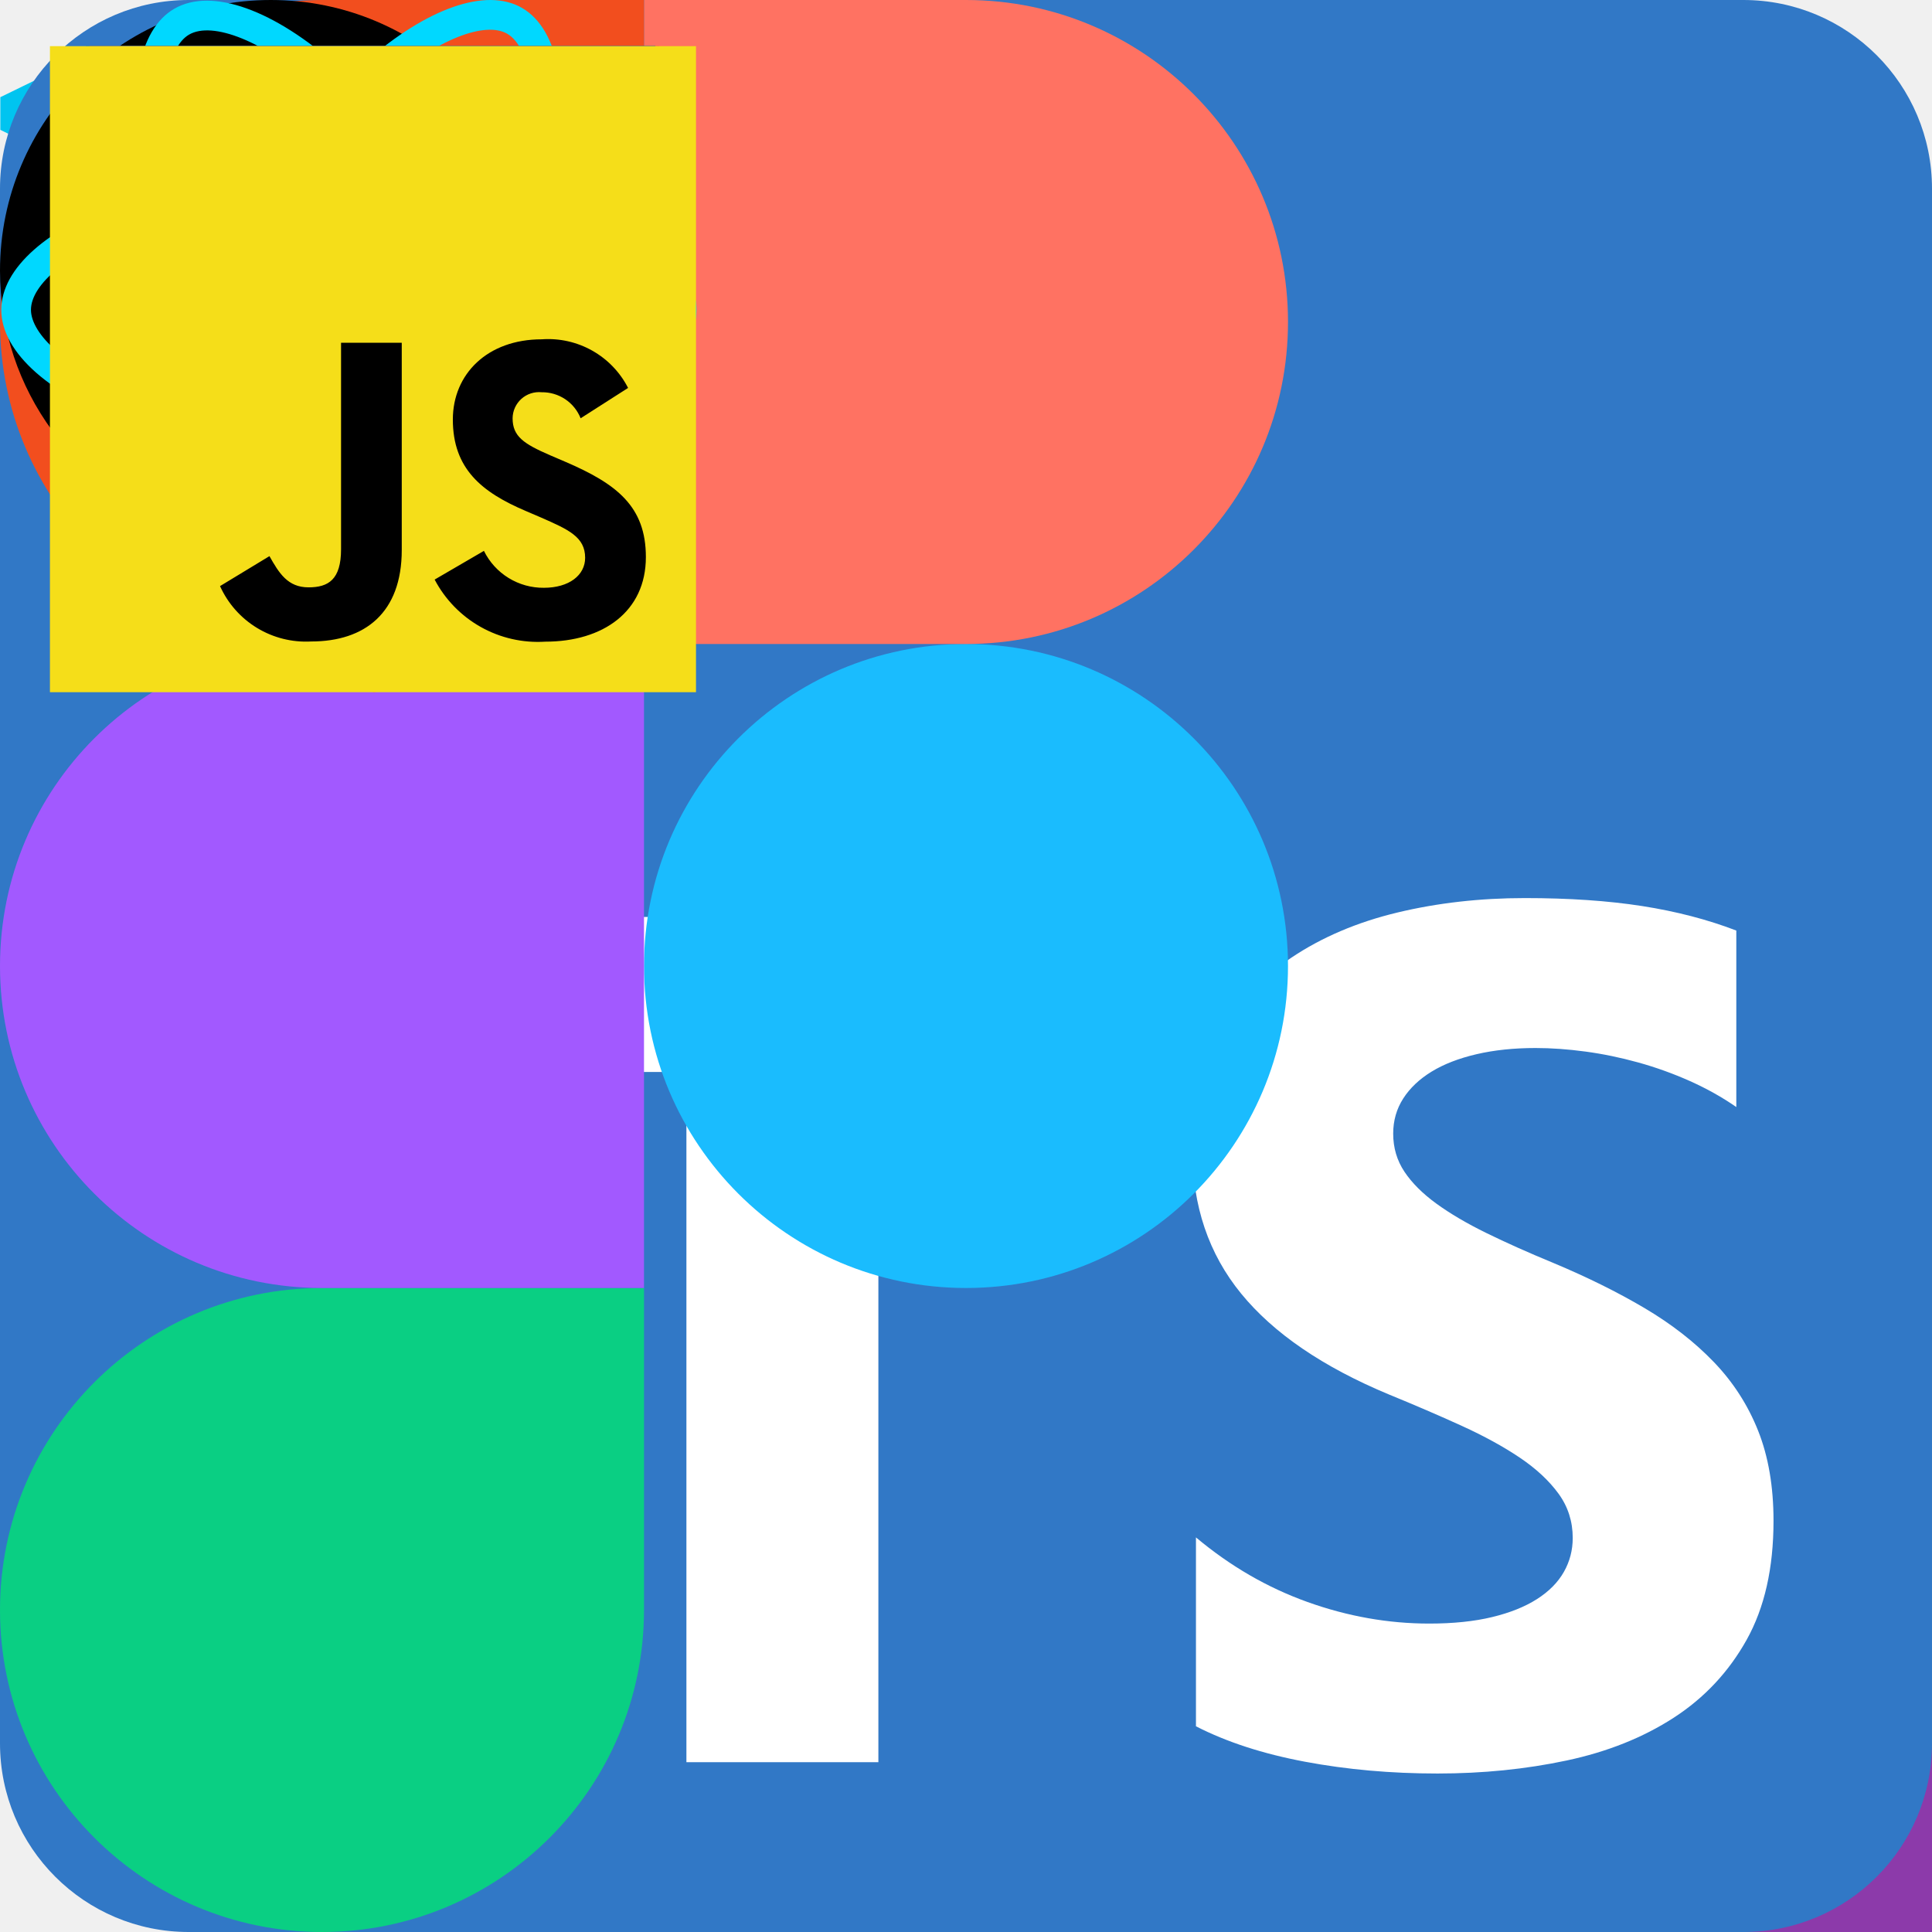
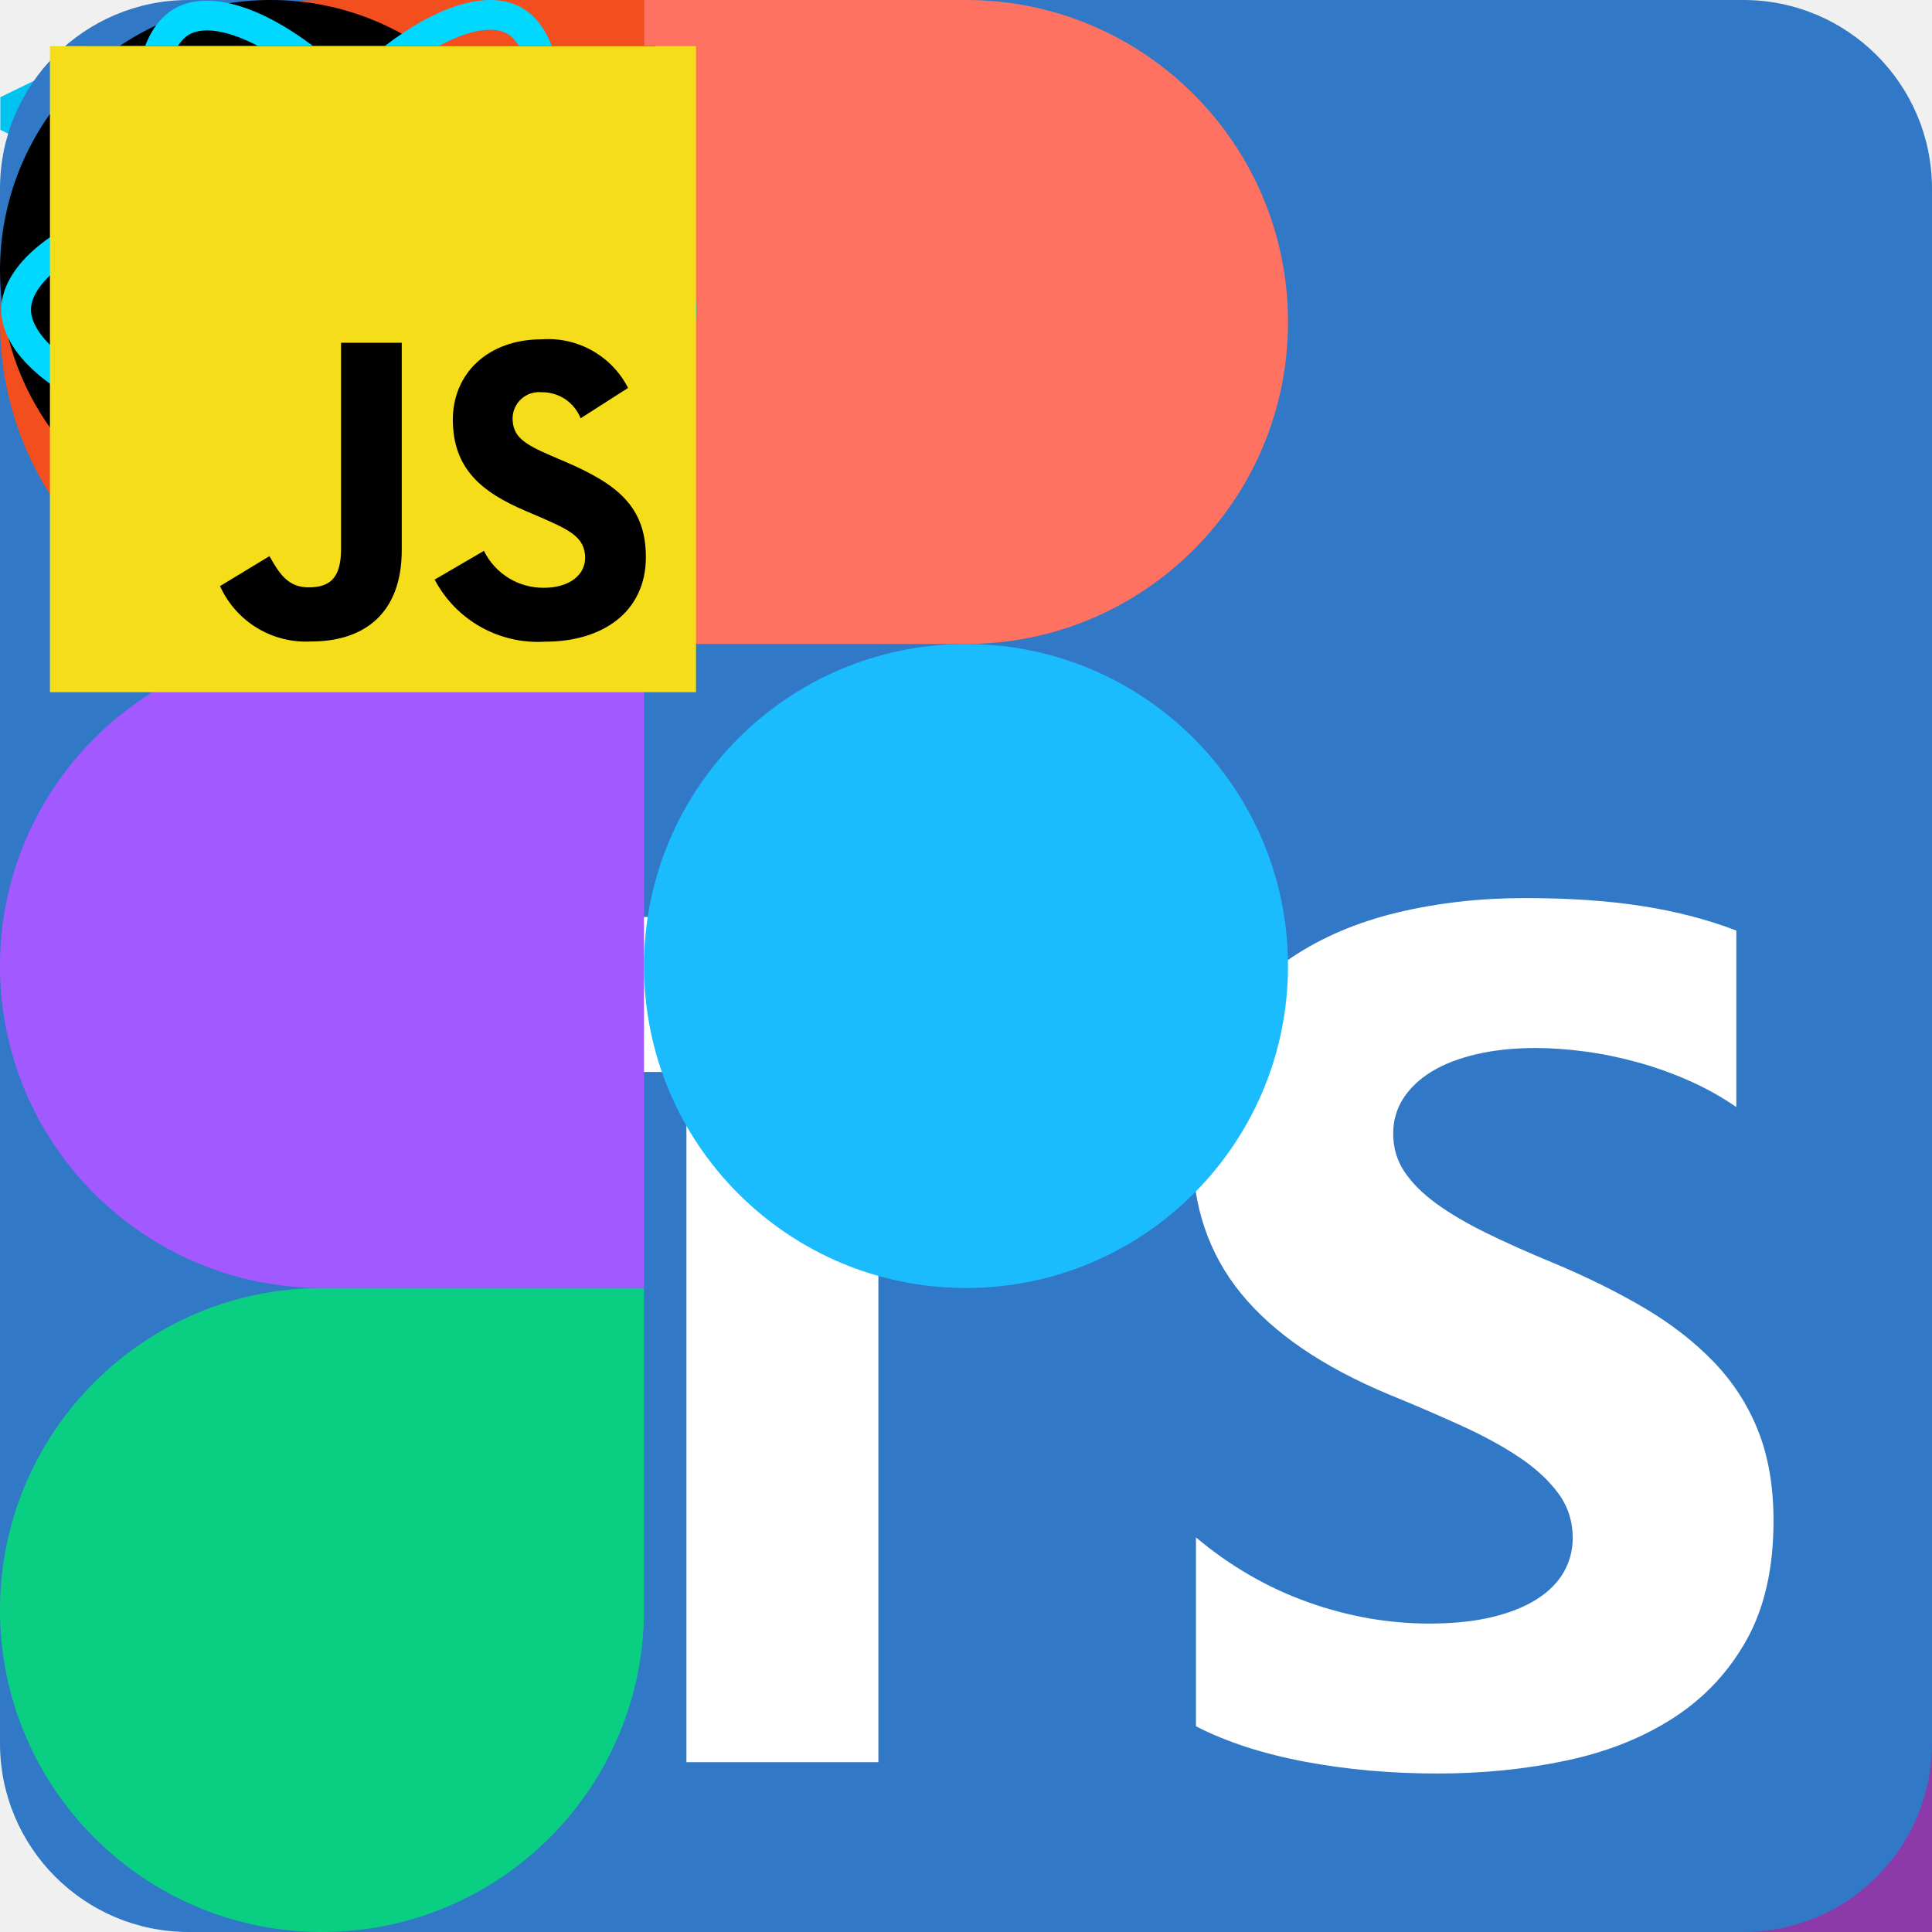
<svg xmlns="http://www.w3.org/2000/svg" width="314" height="314" viewBox="0 0 314 314" fill="none">
  <g id="logo">
    <path d="M0.055 15.795V21.104L15.102 28.451V22.949L5.135 18.449L15.102 13.967V8.465L0.055 15.795ZM34.315 0.977L18.266 36.045H23.803L39.852 0.977H34.315Z" fill="#00C4F0" />
  </g>
  <g id="instagram">
    <defs>
      <radialGradient id="0" cx="332.14" cy="2511.81" r="3263.54" gradientUnits="userSpaceOnUse">
        <stop offset=".09" stop-color="#fa8f21" />
        <stop offset=".78" stop-color="#d82d7e" />
      </radialGradient>
      <radialGradient id="1" cx="1516.14" cy="2623.81" r="2572.12" gradientUnits="userSpaceOnUse">
        <stop offset=".64" stop-color="#8c3aaa" stop-opacity="0" />
        <stop offset="1" stop-color="#8c3aaa" />
      </radialGradient>
    </defs>
    <path d="M833.4,1250c0-230.11,186.49-416.7,416.6-416.7s416.7,186.59,416.7,416.7-186.59,416.7-416.7,416.7S833.4,1480.11,833.4,1250m-225.26,0c0,354.5,287.36,641.86,641.86,641.86S1891.86,1604.5,1891.86,1250,1604.5,608.14,1250,608.14,608.14,895.5,608.14,1250M1767.27,582.69a150,150,0,1,0,150.06-149.94h-0.06a150.07,150.07,0,0,0-150,149.94M745,2267.47c-121.87-5.55-188.11-25.85-232.13-43-58.36-22.72-100-49.78-143.78-93.5s-70.88-85.32-93.5-143.68c-17.16-44-37.46-110.26-43-232.13-6.06-131.76-7.27-171.34-7.27-505.15s1.31-373.28,7.27-505.15c5.55-121.87,26-188,43-232.13,22.72-58.36,49.78-100,93.5-143.78s85.32-70.88,143.78-93.5c44-17.16,110.26-37.46,232.13-43,131.76-6.06,171.34-7.27,505-7.27s373.28,1.31,505.15,7.27c121.87,5.55,188,26,232.13,43,58.36,22.62,100,49.78,143.78,93.5s70.78,85.42,93.5,143.78c17.16,44,37.46,110.26,43,232.13,6.06,131.87,7.27,171.34,7.27,505.15s-1.21,373.28-7.27,505.15c-5.55,121.87-25.95,188.11-43,232.13-22.72,58.36-49.78,100-93.5,143.68s-85.42,70.78-143.78,93.5c-44,17.16-110.26,37.46-232.13,43-131.76,6.06-171.34,7.27-505.15,7.27s-373.28-1.21-505-7.27M734.65,7.57c-133.07,6.06-224,27.16-303.41,58.06C349,97.54,279.38,140.35,209.81,209.81S97.54,349,65.63,431.24c-30.9,79.46-52,170.34-58.06,303.41C1.41,867.93,0,910.54,0,1250s1.41,382.07,7.57,515.35c6.06,133.08,27.16,223.95,58.06,303.41,31.91,82.19,74.62,152,144.18,221.43S349,2402.37,431.24,2434.37c79.56,30.9,170.34,52,303.41,58.06C868,2498.49,910.54,2500,1250,2500s382.07-1.41,515.35-7.57c133.08-6.06,223.95-27.16,303.41-58.06,82.19-32,151.86-74.72,221.43-144.18s112.18-139.24,144.18-221.43c30.9-79.46,52.1-170.34,58.06-303.41,6.06-133.38,7.47-175.89,7.47-515.35s-1.41-382.07-7.47-515.35c-6.06-133.08-27.16-224-58.06-303.41-32-82.19-74.72-151.86-144.18-221.43S2150.95,97.54,2068.86,65.63c-79.56-30.9-170.44-52.1-303.41-58.06C1632.17,1.51,1589.56,0,1250.1,0S868,1.41,734.65,7.57" fill="url(#0)" />
    <path d="M833.4,1250c0-230.11,186.49-416.7,416.6-416.7s416.7,186.59,416.7,416.7-186.59,416.7-416.7,416.7S833.4,1480.11,833.4,1250m-225.26,0c0,354.5,287.36,641.86,641.86,641.86S1891.86,1604.5,1891.86,1250,1604.5,608.14,1250,608.14,608.14,895.5,608.14,1250M1767.27,582.69a150,150,0,1,0,150.06-149.94h-0.06a150.07,150.07,0,0,0-150,149.94M745,2267.47c-121.87-5.55-188.11-25.85-232.13-43-58.36-22.72-100-49.78-143.78-93.5s-70.88-85.32-93.5-143.68c-17.16-44-37.46-110.26-43-232.13-6.06-131.76-7.27-171.34-7.27-505.15s1.31-373.28,7.27-505.15c5.55-121.87,26-188,43-232.13,22.72-58.36,49.78-100,93.5-143.78s85.32-70.88,143.78-93.5c44-17.16,110.26-37.46,232.13-43,131.76-6.06,171.34-7.27,505-7.27s373.28,1.31,505.15,7.27c121.87,5.55,188,26,232.13,43,58.36,22.62,100,49.78,143.78,93.5s70.78,85.42,93.5,143.78c17.16,44,37.46,110.26,43,232.13,6.06,131.87,7.27,171.34,7.27,505.15s-1.21,373.28-7.27,505.15c-5.55,121.87-25.95,188.11-43,232.13-22.72,58.36-49.78,100-93.5,143.68s-85.42,70.78-143.78,93.5c-44,17.16-110.26,37.46-232.13,43-131.76,6.06-171.34,7.27-505.15,7.27s-373.28-1.21-505-7.27M734.65,7.57c-133.07,6.06-224,27.16-303.41,58.06C349,97.54,279.38,140.35,209.81,209.81S97.54,349,65.63,431.24c-30.9,79.46-52,170.34-58.06,303.41C1.41,867.93,0,910.54,0,1250s1.41,382.07,7.57,515.35c6.06,133.08,27.16,223.95,58.06,303.41,31.91,82.19,74.62,152,144.18,221.43S349,2402.37,431.24,2434.37c79.56,30.9,170.34,52,303.41,58.06C868,2498.49,910.54,2500,1250,2500s382.07-1.41,515.35-7.57c133.08-6.06,223.95-27.16,303.41-58.06,82.19-32,151.86-74.72,221.43-144.18s112.18-139.24,144.18-221.43c30.9-79.46,52.1-170.34,58.06-303.41,6.06-133.38,7.47-175.89,7.47-515.35s-1.41-382.07-7.47-515.35c-6.06-133.08-27.16-224-58.06-303.41-32-82.19-74.72-151.86-144.18-221.43S2150.95,97.54,2068.86,65.63c-79.56-30.9-170.44-52.1-303.41-58.06C1632.17,1.51,1589.56,0,1250.1,0S868,1.41,734.65,7.57" fill="url(#1)" />
  </g>
  <g id="ts">
    <path d="M283.336 0H30.664C13.729 0 0 13.729 0 30.664V283.336C0 300.271 13.729 314 30.664 314H283.336C300.271 314 314 300.271 314 283.336V30.664C314 13.729 300.271 0 283.336 0Z" fill="#3178C6" />
    <path fill-rule="evenodd" clip-rule="evenodd" d="M194.373 249.866V280.567C199.364 283.126 205.266 285.044 212.081 286.323C218.896 287.603 226.078 288.242 233.629 288.242C240.988 288.242 247.978 287.539 254.601 286.131C261.223 284.724 267.031 282.406 272.022 279.175C277.012 275.946 280.964 271.724 283.875 266.511C286.786 261.298 288.242 254.855 288.242 247.179C288.242 241.614 287.411 236.738 285.747 232.548C284.083 228.359 281.684 224.633 278.548 221.371C275.413 218.109 271.654 215.183 267.27 212.592C262.887 210.002 257.944 207.555 252.441 205.253C248.41 203.59 244.795 201.975 241.595 200.408C238.396 198.84 235.677 197.242 233.437 195.611C231.197 193.98 229.47 192.253 228.254 190.43C227.039 188.607 226.43 186.544 226.43 184.241C226.43 182.131 226.974 180.228 228.062 178.533C229.15 176.838 230.686 175.383 232.669 174.168C234.653 172.953 237.084 172.009 239.963 171.337C242.843 170.666 246.042 170.33 249.562 170.33C252.121 170.33 254.825 170.522 257.672 170.906C260.519 171.289 263.383 171.881 266.263 172.68C269.142 173.48 271.941 174.488 274.661 175.703C277.38 176.918 279.892 178.325 282.195 179.924V151.238C277.524 149.447 272.421 148.12 266.887 147.256C261.352 146.393 255.001 145.961 247.834 145.961C240.539 145.961 233.629 146.745 227.102 148.312C220.576 149.879 214.833 152.325 209.873 155.651C204.914 158.977 200.996 163.214 198.116 168.363C195.237 173.512 193.797 179.668 193.797 186.832C193.797 195.978 196.436 203.782 201.716 210.242C206.994 216.702 215.008 222.17 225.759 226.648C229.982 228.375 233.917 230.069 237.564 231.733C241.211 233.396 244.363 235.123 247.018 236.914C249.674 238.704 251.769 240.655 253.305 242.766C254.841 244.876 255.609 247.275 255.609 249.962C255.609 251.945 255.129 253.783 254.169 255.478C253.209 257.173 251.753 258.644 249.802 259.891C247.85 261.139 245.419 262.114 242.507 262.817C239.595 263.521 236.189 263.873 232.285 263.873C225.63 263.873 219.04 262.706 212.513 260.371C205.986 258.037 199.939 254.535 194.373 249.866ZM142.76 174.222H182.145V149.027H72.367V174.222H111.56V286.402H142.76V174.222Z" fill="white" />
  </g>
  <g id="figma">
    <path fill-rule="evenodd" clip-rule="evenodd" d="M104.667 157C104.667 128.098 128.098 104.667 157 104.667C185.902 104.667 209.333 128.098 209.333 157C209.333 185.902 185.902 209.333 157 209.333C128.098 209.333 104.667 185.902 104.667 157Z" fill="#1ABCFE" />
    <path fill-rule="evenodd" clip-rule="evenodd" d="M0 261.667C0 232.764 23.43 209.333 52.333 209.333H104.667V261.667C104.667 290.569 81.236 314 52.333 314C23.43 314 0 290.569 0 261.667Z" fill="#0ACF83" />
    <path fill-rule="evenodd" clip-rule="evenodd" d="M104.667 0V104.667H157C185.902 104.667 209.333 81.236 209.333 52.333C209.333 23.43 185.902 0 157 0H104.667Z" fill="#FF7262" />
    <path fill-rule="evenodd" clip-rule="evenodd" d="M0 52.333C0 81.236 23.43 104.667 52.333 104.667H104.667V0H52.333C23.43 0 0 23.43 0 52.333Z" fill="#F24E1E" />
    <path fill-rule="evenodd" clip-rule="evenodd" d="M0 157C0 185.902 23.43 209.333 52.333 209.333H104.667V104.667H52.333C23.43 104.667 0 128.098 0 157Z" fill="#A259FF" />
  </g>
  <g id="git">
    <path fill-rule="evenodd" clip-rule="evenodd" d="M44 0C19.69 0 0 19.69 0 44C0 63.47 12.595 79.915 30.085 85.745C32.285 86.13 33.11 84.81 33.11 83.655C33.11 82.61 33.055 79.145 33.055 75.46C22 77.495 19.14 72.765 18.26 70.29C17.765 69.025 15.62 65.12 13.75 64.075C12.21 63.25 10.01 61.215 13.695 61.16C17.16 61.105 19.635 64.35 20.46 65.67C24.42 72.325 30.745 70.455 33.275 69.3C33.66 66.44 34.815 64.515 36.08 63.415C26.29 62.315 16.06 58.52 16.06 41.69C16.06 36.905 17.765 32.945 20.57 29.865C20.13 28.765 18.59 24.255 21.01 18.205C21.01 18.205 24.695 17.05 33.11 22.715C36.63 21.725 40.37 21.23 44.11 21.23C47.85 21.23 51.59 21.725 55.11 22.715C63.525 16.995 67.21 18.205 67.21 18.205C69.63 24.255 68.09 28.765 67.65 29.865C70.455 32.945 72.16 36.85 72.16 41.69C72.16 58.575 61.875 62.315 52.085 63.415C53.68 64.79 55.055 67.43 55.055 71.555C55.055 77.44 55 82.17 55 83.655C55 84.81 55.825 86.185 58.025 85.745C66.76 82.796 74.35 77.182 79.727 69.694C85.104 62.205 87.997 53.219 88 44C88 19.69 68.31 0 44 0Z" fill="black" />
  </g>
  <g id="react">
    <path d="M93.106 32.703C91.903 32.289 90.69 31.905 89.469 31.552C89.674 30.711 89.863 29.879 90.031 29.062C92.784 15.648 90.984 4.842 84.836 1.284C78.942 -2.127 69.302 1.429 59.566 9.933C58.606 10.773 57.668 11.637 56.752 12.524C56.139 11.934 55.515 11.356 54.88 10.789C44.677 1.696 34.449 -2.136 28.308 1.432C22.419 4.854 20.675 15.013 23.154 27.725C23.4 28.984 23.679 30.237 23.989 31.482C22.541 31.895 21.144 32.334 19.807 32.802C7.844 36.988 0.205 43.548 0.205 50.353C0.205 57.381 8.406 64.43 20.866 68.704C21.876 69.049 22.895 69.369 23.921 69.663C23.588 71.004 23.292 72.354 23.034 73.711C20.671 86.204 22.516 96.122 28.389 99.522C34.456 103.033 44.637 99.425 54.551 90.727C55.355 90.02 56.141 89.293 56.908 88.546C57.9 89.507 58.919 90.439 59.963 91.343C69.566 99.636 79.05 102.985 84.918 99.576C90.978 96.055 92.948 85.4 90.391 72.436C90.189 71.42 89.963 70.409 89.713 69.405C90.428 69.192 91.13 68.973 91.814 68.746C104.767 64.438 113.195 57.475 113.195 50.353C113.195 43.523 105.309 36.919 93.106 32.703ZM90.296 64.147C89.678 64.353 89.044 64.55 88.398 64.743C86.968 60.2 85.039 55.368 82.677 50.376C84.93 45.504 86.786 40.734 88.176 36.22C89.332 36.556 90.453 36.91 91.535 37.283C101.991 40.896 108.369 46.237 108.369 50.353C108.369 54.737 101.481 60.428 90.296 64.147ZM85.656 73.376C86.787 79.109 86.948 84.292 86.199 88.344C85.526 91.984 84.173 94.412 82.499 95.384C78.939 97.453 71.323 94.764 63.111 87.671C62.14 86.831 61.193 85.963 60.27 85.07C63.454 81.576 66.636 77.513 69.741 73.001C75.204 72.514 80.364 71.719 85.044 70.633C85.269 71.543 85.473 72.457 85.656 73.376ZM38.726 95.026C35.247 96.259 32.476 96.295 30.801 95.325C27.237 93.262 25.755 85.298 27.776 74.615C28.017 73.353 28.291 72.097 28.601 70.85C33.229 71.878 38.352 72.617 43.828 73.062C46.954 77.478 50.228 81.536 53.527 85.089C52.826 85.77 52.108 86.434 51.374 87.079C46.99 90.925 42.597 93.654 38.726 95.026ZM22.428 64.12C16.918 62.23 12.368 59.774 9.249 57.093C6.447 54.685 5.032 52.293 5.032 50.353C5.032 46.223 11.166 40.956 21.396 37.377C22.638 36.943 23.937 36.533 25.286 36.148C26.7 40.764 28.554 45.59 30.793 50.471C28.525 55.423 26.644 60.327 25.216 64.997C24.28 64.728 23.35 64.436 22.428 64.12ZM27.891 26.795C25.768 15.903 27.178 7.687 30.727 5.625C34.507 3.429 42.865 6.56 51.675 14.412C52.25 14.925 52.815 15.448 53.371 15.982C50.088 19.52 46.844 23.548 43.745 27.937C38.431 28.431 33.344 29.225 28.668 30.289C28.38 29.131 28.121 27.966 27.891 26.795V26.795ZM76.63 38.874C75.525 36.959 74.38 35.068 73.194 33.202C76.799 33.66 80.253 34.267 83.497 35.01C82.523 38.142 81.309 41.417 79.881 44.775C78.837 42.787 77.753 40.819 76.63 38.874ZM56.754 19.444C58.981 21.865 61.21 24.568 63.404 27.5C58.955 27.289 54.498 27.289 50.049 27.498C52.244 24.592 54.493 21.893 56.754 19.444ZM36.751 38.907C35.642 40.837 34.579 42.792 33.561 44.771C32.156 41.425 30.953 38.136 29.971 34.958C33.195 34.235 36.633 33.643 40.215 33.194C39.016 35.07 37.861 36.975 36.751 38.907V38.907ZM40.318 67.857C36.617 67.442 33.127 66.881 29.904 66.177C30.902 62.943 32.131 59.583 33.567 56.165C34.589 58.146 35.657 60.103 36.77 62.033C37.915 64.018 39.1 65.961 40.318 67.857ZM56.888 81.603C54.6 79.126 52.318 76.385 50.089 73.437C52.253 73.522 54.458 73.566 56.7 73.566C59.003 73.566 61.28 73.514 63.52 73.414C61.32 76.415 59.099 79.159 56.888 81.603ZM79.926 55.991C81.437 59.446 82.71 62.788 83.72 65.967C80.444 66.717 76.907 67.321 73.18 67.77C74.375 65.87 75.531 63.946 76.649 62C77.786 60.021 78.878 58.018 79.926 55.991ZM72.468 59.579C70.756 62.563 68.949 65.491 67.047 68.357C63.604 68.602 60.152 68.723 56.7 68.722C53.184 68.722 49.764 68.612 46.47 68.397C44.519 65.538 42.677 62.605 40.947 59.606H40.948C39.226 56.623 37.618 53.575 36.127 50.468C37.614 47.362 39.217 44.312 40.933 41.327L40.933 41.327C42.648 38.341 44.475 35.421 46.411 32.573C49.771 32.318 53.217 32.185 56.7 32.185H56.7C60.198 32.185 63.648 32.319 67.008 32.577C68.924 35.419 70.74 38.33 72.452 41.301C74.174 44.28 75.798 47.315 77.323 50.4C75.814 53.517 74.194 56.578 72.468 59.579ZM82.425 5.481C86.209 7.671 87.68 16.502 85.303 28.084C85.151 28.823 84.981 29.576 84.795 30.339C80.107 29.253 75.017 28.445 69.687 27.943C66.583 23.506 63.366 19.472 60.136 15.979C60.983 15.16 61.849 14.363 62.735 13.587C71.077 6.301 78.873 3.425 82.425 5.481ZM56.7 40.226C62.272 40.226 66.79 44.76 66.79 50.353C66.79 55.946 62.272 60.48 56.7 60.48C51.128 60.48 46.61 55.946 46.61 50.353C46.61 44.76 51.128 40.226 56.7 40.226Z" fill="#00D8FF" />
  </g>
  <g id="css">
    <path d="M22.365 101.154L13.943 7.438H106.523L98.089 101.139L60.176 111.562L22.365 101.154Z" fill="#1572B6" />
    <path d="M60.233 103.597L90.87 95.174L98.078 15.102H60.233V103.597Z" fill="#33A9DC" />
    <path d="M60.233 49.054H75.57L76.628 37.284H60.233V25.79H89.295L89.018 28.872L86.171 60.549H60.233V49.054Z" fill="white" />
    <path d="M60.304 78.904L60.252 78.919L47.344 75.461L46.519 66.294H34.883L36.507 84.341L60.248 90.879L60.304 90.864V78.904Z" fill="#EBEBEB" />
    <path d="M74.584 60.062L73.189 75.453L60.263 78.912V90.871L84.023 84.341L84.199 82.4L86.213 60.062H74.584Z" fill="white" />
    <path d="M60.274 25.79V37.284H32.276L32.044 34.7L31.515 28.872L31.238 25.79H60.274ZM60.233 49.054V60.549H47.486L47.254 57.964L46.729 52.137L46.452 49.054H60.233Z" fill="#EBEBEB" />
  </g>
-   <g id="HTML">
+   <symbol id="HTML" viewBox="0 -6 112 112">
    <path d="M22.982 102.004L14.555 7.5H107.143L98.705 101.989L60.793 112.5L22.982 102.004Z" fill="#E44F26" />
    <path d="M60.849 104.468L91.487 95.974L98.694 15.229H60.849V104.468Z" fill="#F1662A" />
    <path d="M60.849 50.276H45.512L44.454 38.407H60.849V26.816H31.787L32.064 29.929L34.91 61.867H60.849V50.276ZM60.849 80.377L60.797 80.392L47.889 76.909L47.064 67.665H35.428L37.052 85.86L60.797 92.453L60.849 92.438V80.377Z" fill="#EBEBEB" />
    <path d="M60.808 50.276V61.867H75.08L73.738 76.901L60.808 80.389V92.449L84.572 85.86L84.744 83.903L87.467 53.389L87.752 50.276H60.808ZM60.808 26.816V38.407H88.805L89.038 35.805L89.567 29.929L89.844 26.816H60.808Z" fill="white" />
-   </g>
+   </symbol>
  <g id="js">
    <path d="M8.116 7.5H113.116V112.5H8.116V7.5Z" fill="#F5DE19" />
    <path d="M78.65 89.531C79.545 91.349 80.935 92.876 82.66 93.938C84.385 94.999 86.375 95.552 88.4 95.531C92.488 95.531 95.101 93.487 95.101 90.656C95.101 87.281 92.416 86.074 87.916 84.105L85.449 83.047C78.324 80.014 73.599 76.215 73.599 68.183C73.599 60.784 79.224 55.148 88.048 55.148C90.904 54.941 93.758 55.581 96.253 56.986C98.749 58.391 100.775 60.499 102.08 63.049L94.366 67.98C93.864 66.716 92.989 65.635 91.858 64.879C90.727 64.124 89.393 63.73 88.033 63.75C87.439 63.691 86.84 63.755 86.273 63.94C85.706 64.125 85.184 64.427 84.74 64.824C84.296 65.222 83.939 65.709 83.693 66.252C83.447 66.795 83.317 67.384 83.311 67.98C83.311 70.939 85.145 72.139 89.379 73.98L91.846 75.037C100.231 78.634 104.971 82.297 104.971 90.536C104.971 99.42 97.993 104.287 88.621 104.287C84.97 104.52 81.329 103.691 78.139 101.901C74.948 100.11 72.344 97.434 70.64 94.196L78.65 89.531ZM43.794 90.386C45.343 93.135 46.753 95.46 50.143 95.46C53.383 95.46 55.43 94.192 55.43 89.261V55.71H65.296V89.392C65.296 99.608 59.296 104.257 50.563 104.257C47.475 104.426 44.41 103.657 41.768 102.051C39.126 100.444 37.032 98.076 35.761 95.257L43.794 90.386Z" fill="black" />
  </g>
  <g id="location">

    </g>
</svg>
